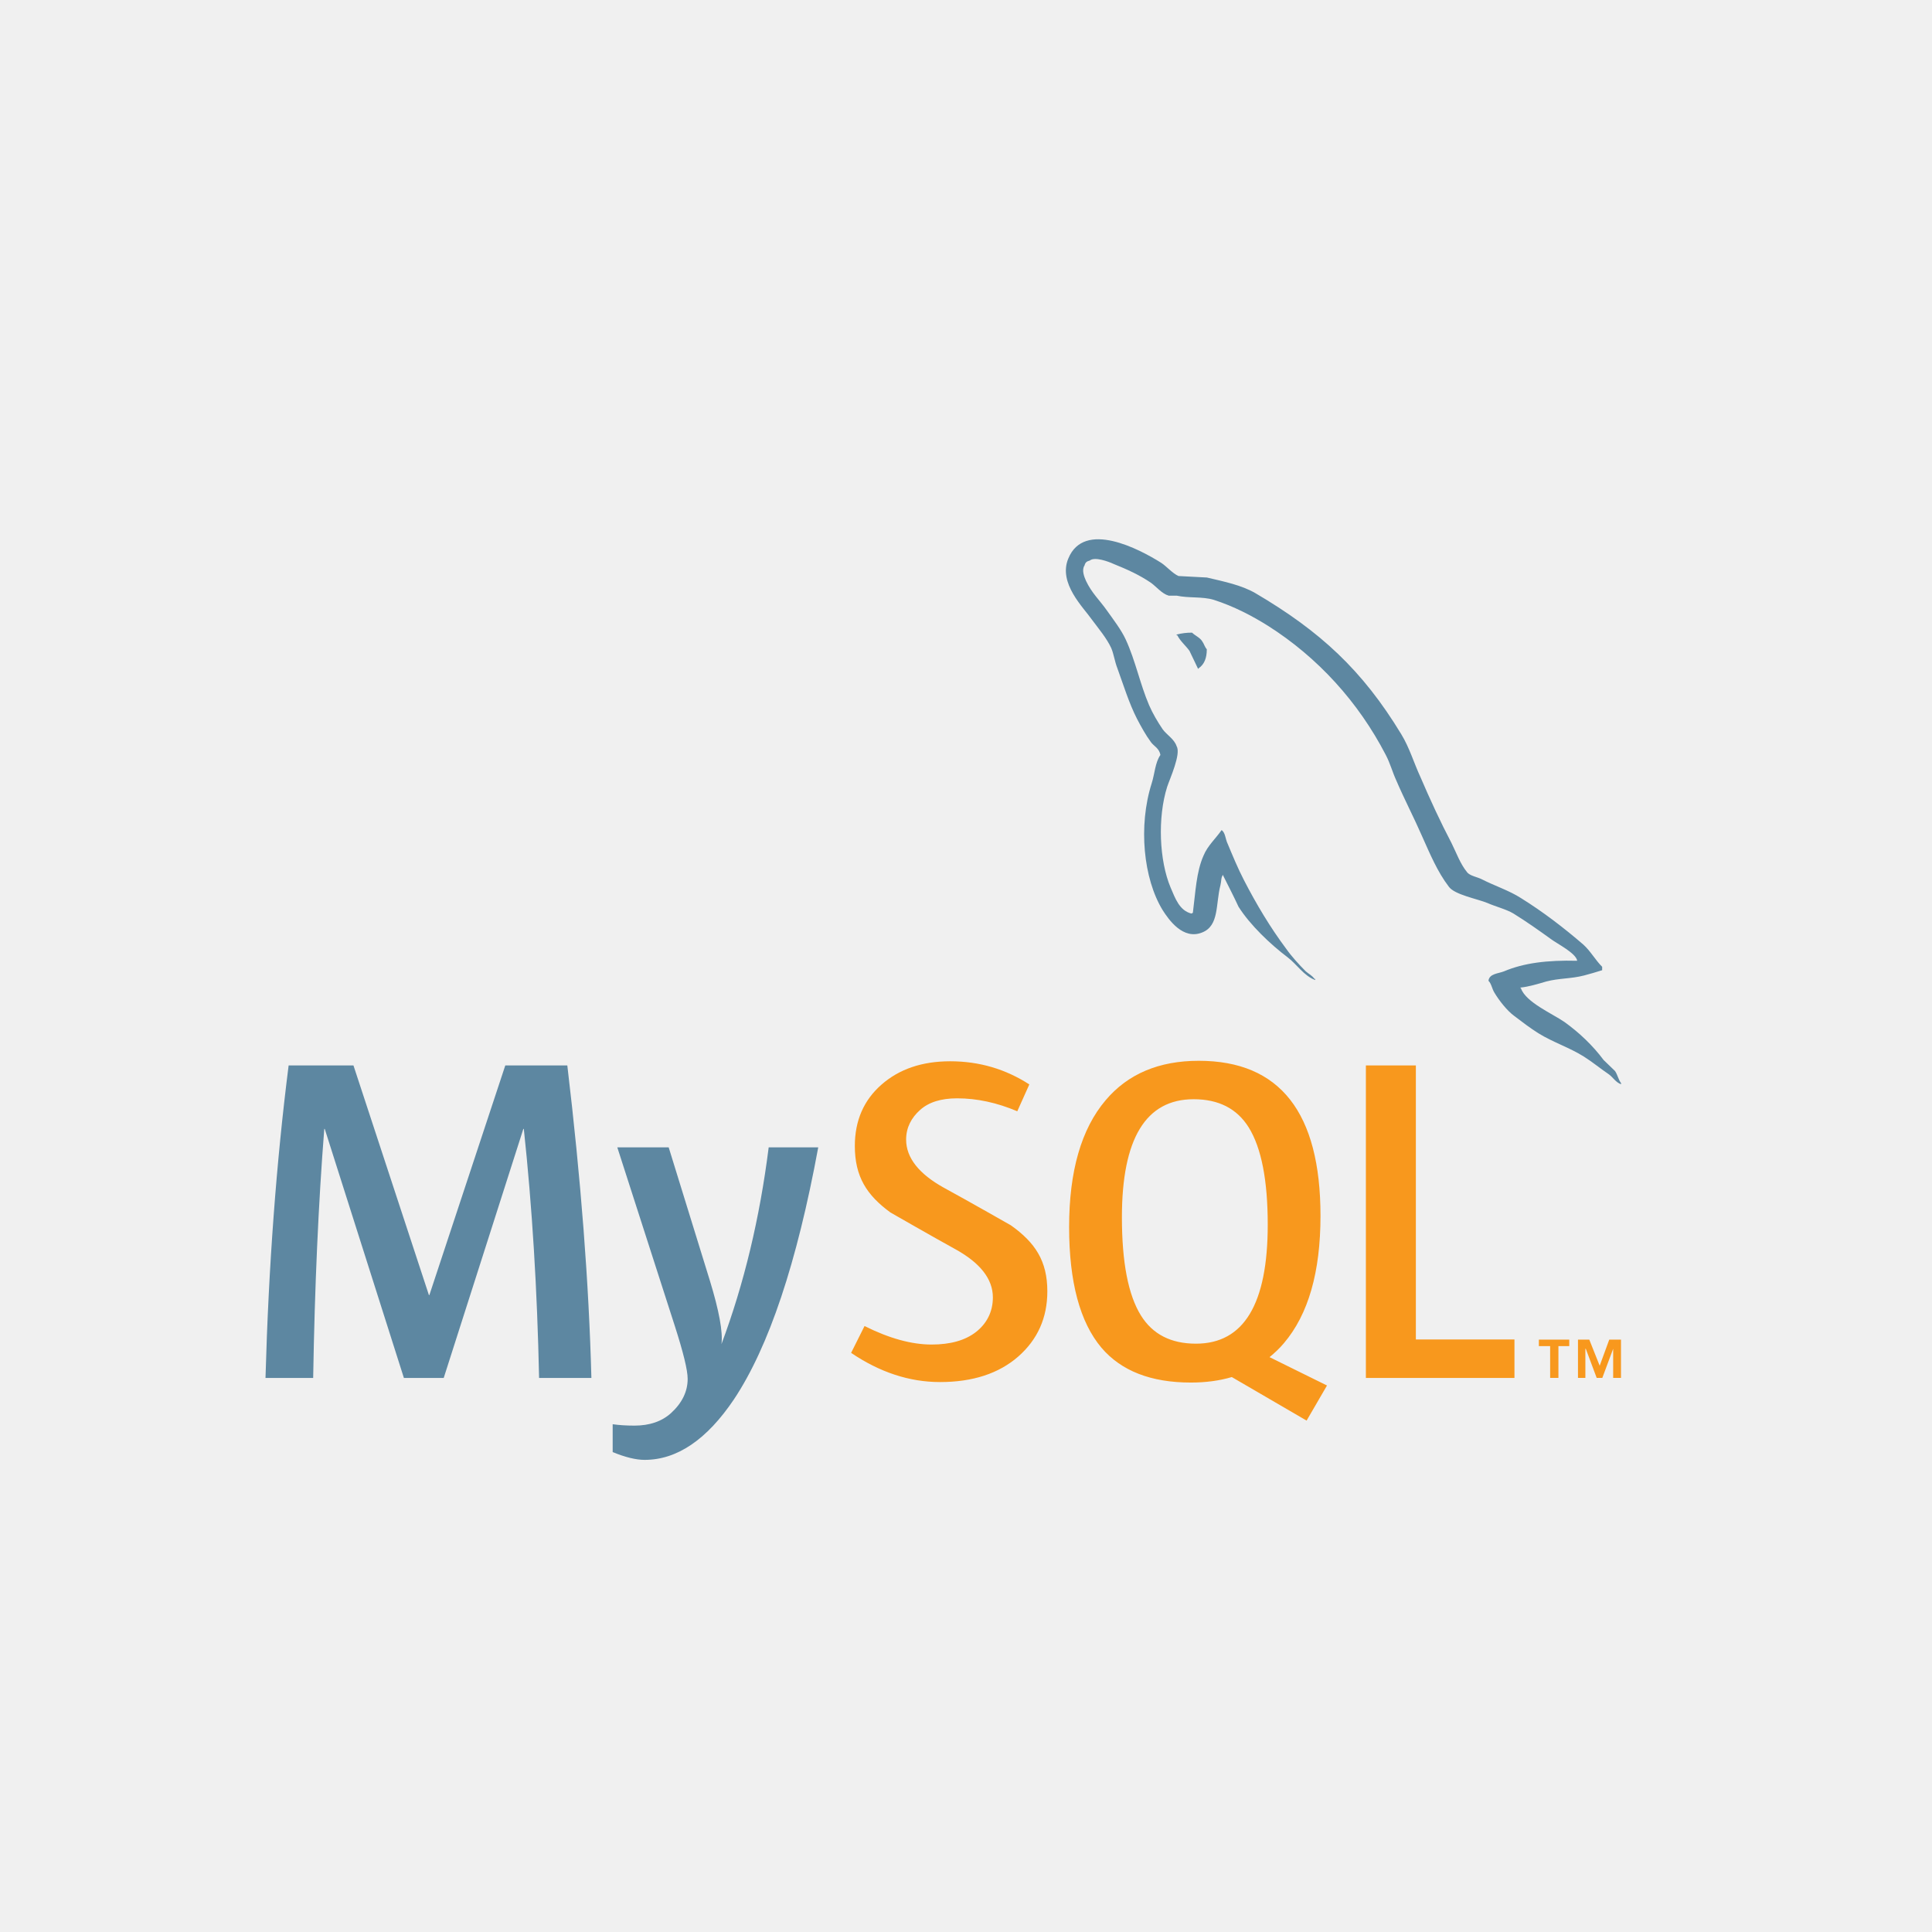
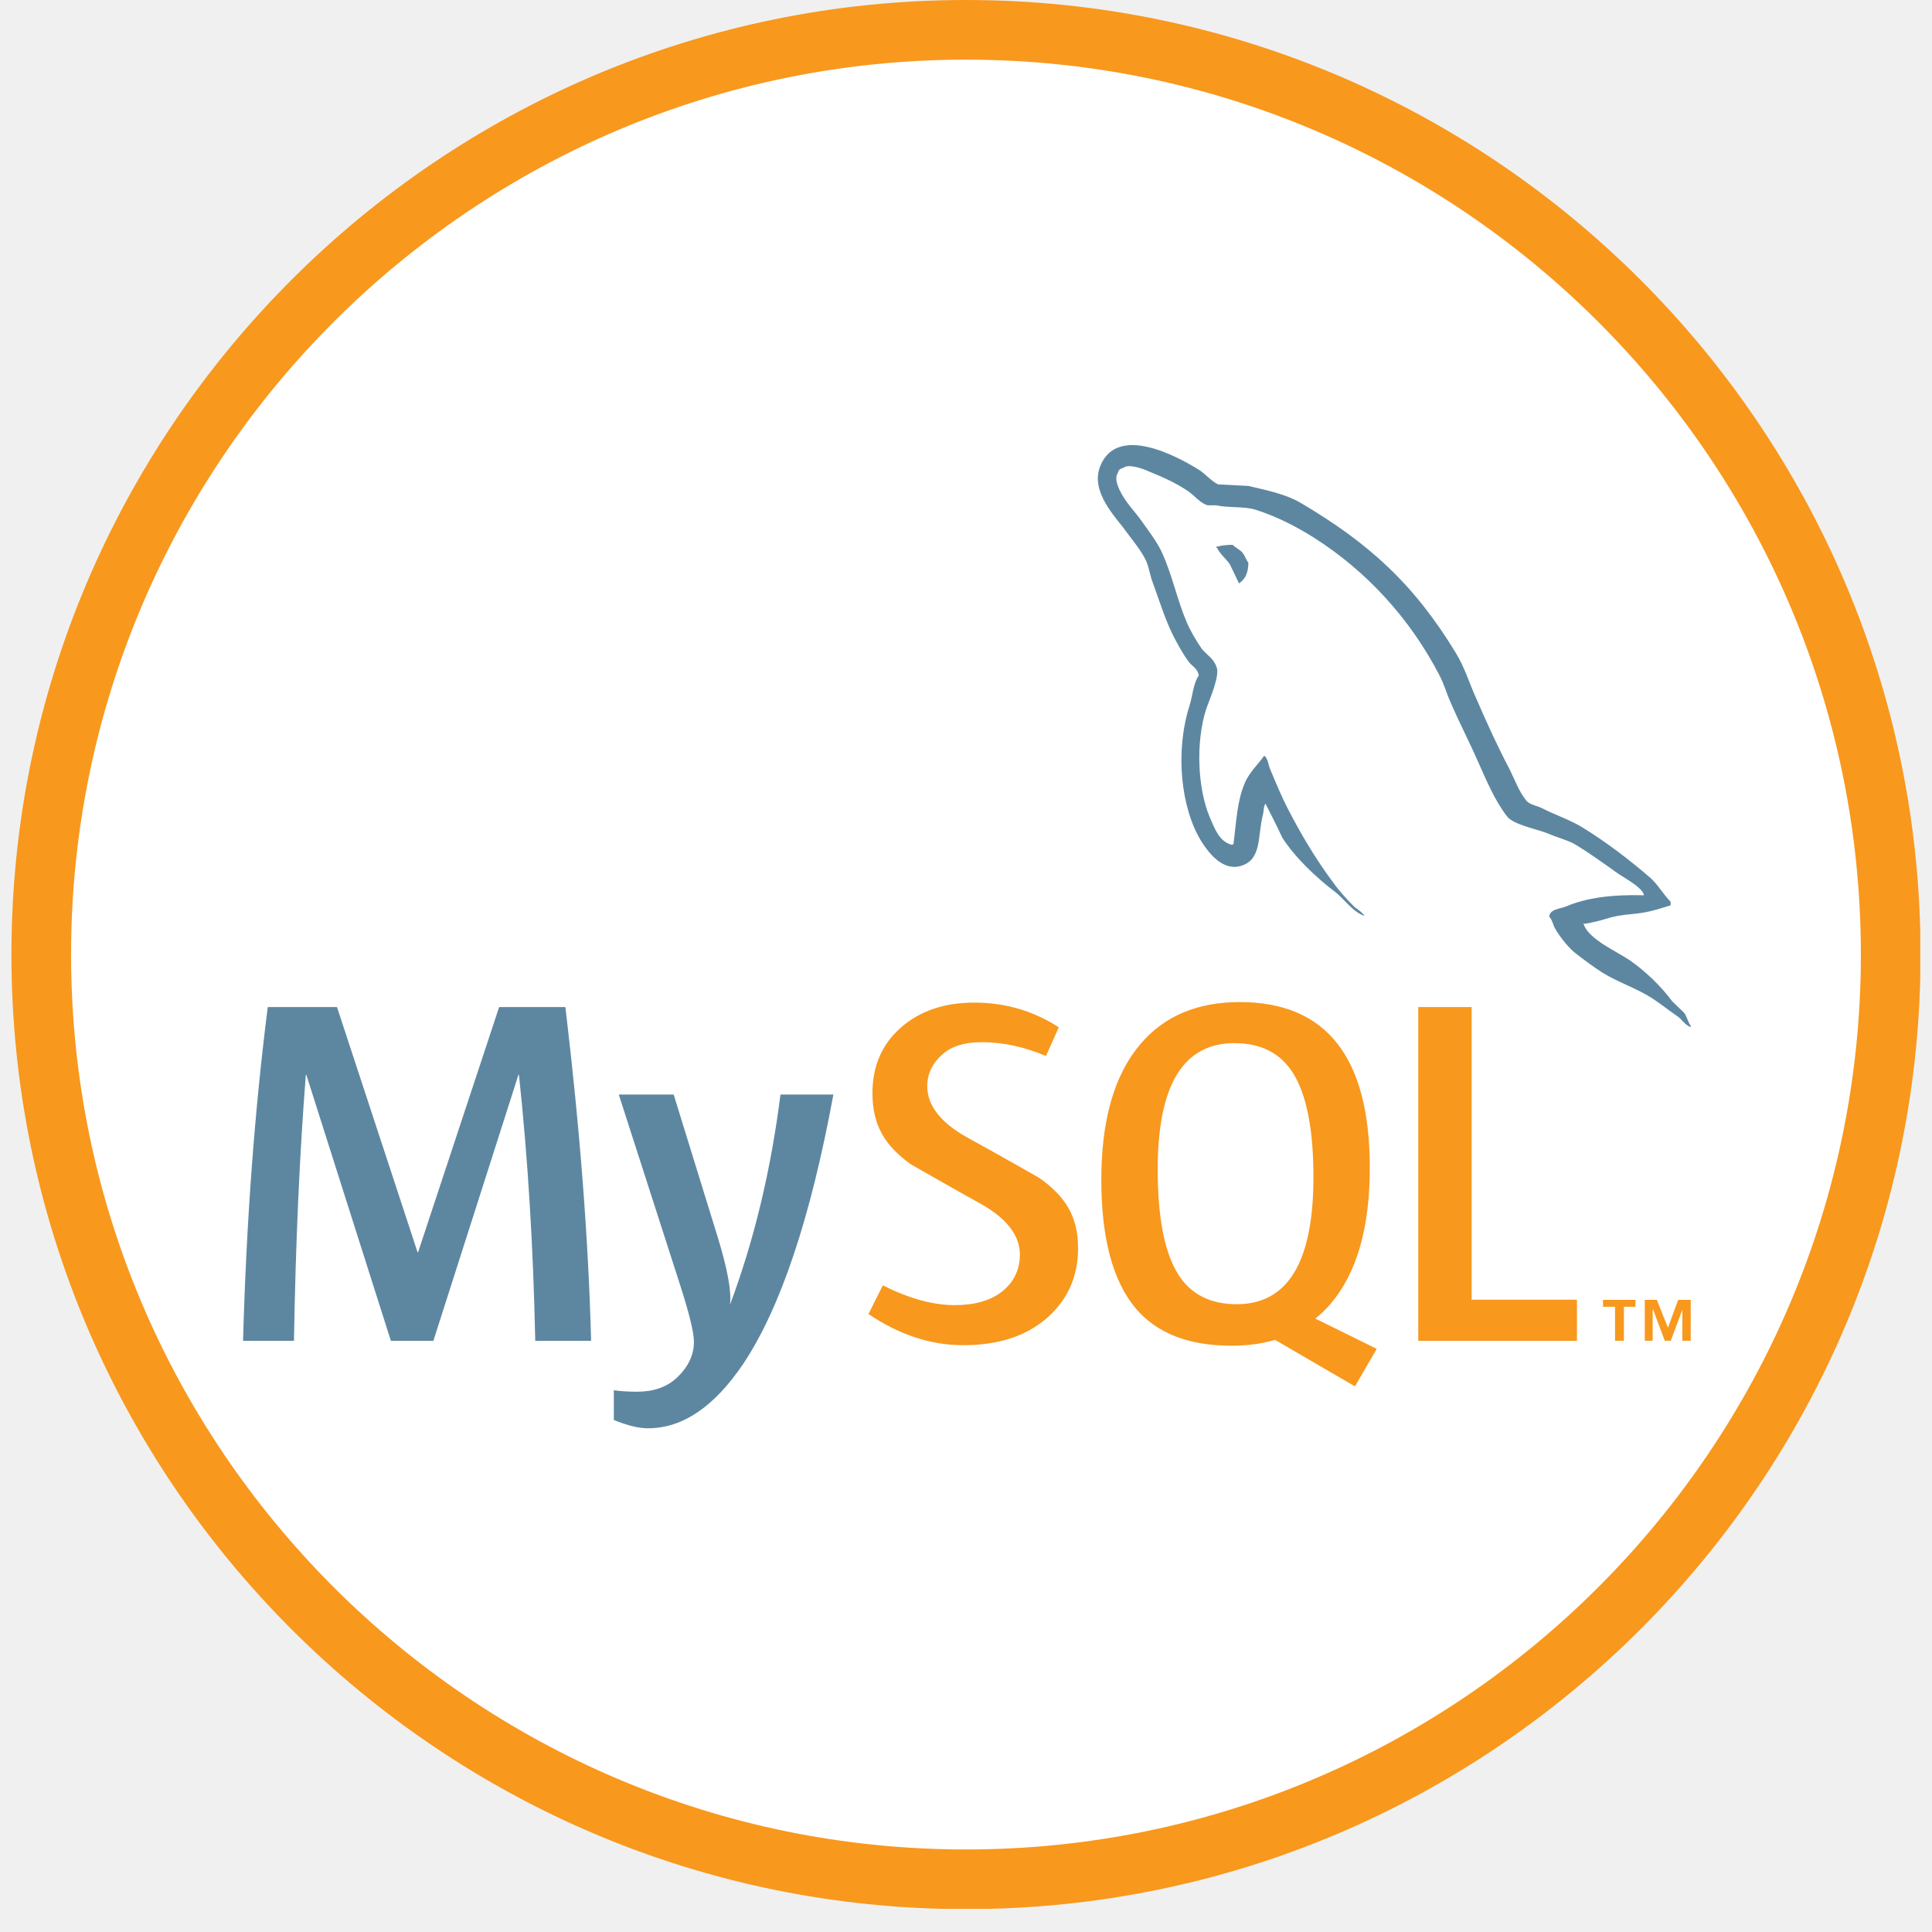
- <svg xmlns="http://www.w3.org/2000/svg" width="800px" height="800px" viewBox="-18.458 -22.75 191.151 191.151">
-   <path d="M-18.458 6.58h191.151v132.49H-18.458V6.58z" fill="none" />
-   <path d="M40.054 113.583h-5.175c-.183-8.735-.687-16.947-1.511-24.642h-.046l-7.879 24.642h-3.94l-7.832-24.642h-.045c-.581 7.388-.947 15.602-1.099 24.642H7.81c.304-10.993 1.068-21.299 2.289-30.919h6.414l7.465 22.719h.046l7.511-22.719h6.137c1.344 11.268 2.138 21.575 2.382 30.919M62.497 90.771c-2.107 11.434-4.887 19.742-8.337 24.928-2.688 3.992-5.633 5.99-8.84 5.99-.855 0-1.91-.258-3.16-.77v-2.757c.611.088 1.328.138 2.152.138 1.498 0 2.702-.412 3.62-1.238 1.098-1.006 1.647-2.137 1.647-3.388 0-.858-.428-2.612-1.282-5.268L42.618 90.77h5.084l4.076 13.19c.916 2.995 1.298 5.086 1.145 6.277 2.229-5.953 3.786-12.444 4.673-19.468h4.901v.002z" fill="#5d87a1" />
-   <path d="M131.382 113.583h-14.7V82.664h4.945v27.113h9.755v3.806zM112.834 114.33l-5.684-2.805c.504-.414.986-.862 1.42-1.381 2.416-2.838 3.621-7.035 3.621-12.594 0-10.229-4.014-15.346-12.045-15.346-3.938 0-7.01 1.298-9.207 3.895-2.414 2.84-3.619 7.022-3.619 12.551 0 5.435 1.068 9.422 3.205 11.951 1.955 2.291 4.902 3.438 8.843 3.438 1.47 0 2.819-.18 4.048-.543l7.4 4.308 2.018-3.474zm-18.413-6.934c-1.252-2.014-1.878-5.248-1.878-9.707 0-7.785 2.365-11.682 7.1-11.682 2.475 0 4.289.932 5.449 2.792 1.25 2.017 1.879 5.222 1.879 9.619 0 7.849-2.367 11.774-7.099 11.774-2.476.001-4.29-.928-5.451-2.796M85.165 105.013c0 2.622-.962 4.773-2.884 6.458-1.924 1.678-4.504 2.519-7.737 2.519-3.024 0-5.956-.966-8.794-2.888l1.329-2.655c2.442 1.223 4.653 1.831 6.638 1.831 1.863 0 3.319-.413 4.375-1.232 1.055-.822 1.684-1.975 1.684-3.433 0-1.837-1.281-3.407-3.631-4.722-2.167-1.19-6.501-3.678-6.501-3.678-2.349-1.712-3.525-3.55-3.525-6.578 0-2.506.877-4.529 2.632-6.068 1.757-1.545 4.024-2.315 6.803-2.315 2.87 0 5.479.769 7.829 2.291l-1.192 2.656c-2.01-.854-3.994-1.281-5.951-1.281-1.585 0-2.809.381-3.66 1.146-.858.762-1.387 1.737-1.387 2.933 0 1.828 1.308 3.418 3.722 4.759 2.196 1.192 6.638 3.723 6.638 3.723 2.409 1.709 3.612 3.53 3.612 6.534" fill="#f8981d" />
-   <path d="M137.59 72.308c-2.99-.076-5.305.225-7.248 1.047-.561.224-1.453.224-1.531.933.303.3.338.784.601 1.198.448.747 1.229 1.752 1.942 2.276.783.6 1.569 1.194 2.393 1.717 1.453.899 3.1 1.422 4.516 2.318.825.521 1.645 1.195 2.471 1.756.406.299.666.784 1.193.971v-.114c-.264-.336-.339-.822-.598-1.196l-1.122-1.082c-1.084-1.456-2.431-2.727-3.884-3.771-1.196-.824-3.812-1.944-4.297-3.322l-.076-.076c.822-.077 1.797-.375 2.578-.604 1.271-.335 2.43-.259 3.734-.594.6-.15 1.195-.338 1.797-.523v-.337c-.676-.673-1.158-1.567-1.869-2.203-1.902-1.643-3.998-3.25-6.164-4.595-1.16-.749-2.652-1.231-3.887-1.868-.445-.225-1.195-.336-1.457-.71-.67-.822-1.047-1.904-1.533-2.877-1.08-2.053-2.129-4.331-3.061-6.502-.674-1.456-1.084-2.91-1.906-4.257-3.85-6.35-8.031-10.196-14.457-13.971-1.381-.786-3.024-1.121-4.779-1.533l-2.803-.148c-.598-.262-1.197-.973-1.719-1.309-2.132-1.344-7.621-4.257-9.189-.411-1.01 2.431 1.494 4.821 2.354 6.054.635.856 1.458 1.83 1.902 2.802.263.635.337 1.309.6 1.98.598 1.644 1.157 3.473 1.943 5.007.41.782.857 1.604 1.381 2.312.3.414.822.597.936 1.272-.521.744-.562 1.867-.861 2.801-1.344 4.221-.819 9.45 1.086 12.552.596.934 2.018 2.99 3.92 2.202 1.684-.672 1.311-2.801 1.795-4.668.111-.451.038-.747.262-1.043v.073c.521 1.045 1.047 2.052 1.53 3.1 1.159 1.829 3.177 3.735 4.858 5.002.895.676 1.604 1.832 2.725 2.245V74.1h-.074c-.227-.335-.559-.485-.857-.745-.674-.673-1.42-1.495-1.943-2.241-1.566-2.093-2.952-4.41-4.182-6.801-.602-1.16-1.121-2.428-1.606-3.586-.226-.447-.226-1.121-.601-1.346-.562.821-1.381 1.532-1.791 2.538-.711 1.609-.785 3.588-1.049 5.646l-.147.072c-1.19-.299-1.604-1.53-2.056-2.575-1.119-2.654-1.307-6.914-.336-9.976.26-.783 1.385-3.249.936-3.995-.225-.715-.973-1.122-1.383-1.685-.482-.708-1.01-1.604-1.346-2.39-.896-2.091-1.347-4.408-2.312-6.498-.451-.974-1.234-1.982-1.868-2.879-.712-1.008-1.495-1.718-2.058-2.913-.186-.411-.447-1.083-.148-1.53.073-.3.225-.412.523-.487.484-.409 1.867.111 2.352.336 1.385.56 2.543 1.083 3.699 1.867.523.375 1.084 1.085 1.755 1.272h.786c1.193.26 2.538.072 3.661.41 1.979.636 3.772 1.569 5.38 2.576 4.893 3.103 8.928 7.512 11.652 12.778.447.858.637 1.644 1.045 2.539.787 1.832 1.76 3.7 2.541 5.493.785 1.755 1.533 3.547 2.654 5.005.559.784 2.805 1.195 3.812 1.606.745.335 1.905.633 2.577 1.044 1.271.783 2.537 1.682 3.732 2.543.595.448 2.465 1.382 2.576 2.13M99.484 39.844a5.82 5.82 0 0 0-1.529.188v.075h.072c.301.597.824 1.011 1.197 1.532.301.599.562 1.193.857 1.791l.072-.074c.527-.373.789-.971.789-1.868-.227-.264-.262-.522-.451-.784-.22-.374-.705-.56-1.007-.86" fill="#5d87a1" />
-   <path d="M141.148 113.578h.774v-3.788h-1.161l-.947 2.585-1.029-2.585h-1.118v3.788h.731v-2.882h.041l1.078 2.882h.557l1.074-2.882v2.882zm-6.235 0h.819v-3.146h1.072v-.643h-3.008v.643h1.115l.002 3.146z" fill="#f8981d" />
+ <svg xmlns="http://www.w3.org/2000/svg" width="500" zoomAndPan="magnify" viewBox="0 0 375 375" height="500" preserveAspectRatio="xMidYMid meet" version="1.0">
+   <defs>
+     <clipPath id="1167ca5d42">
+       <path d="M 2.219 0 L 372.719 0 L 372.719 370.5 L 2.219 370.5 Z M 2.219 0 " clip-rule="nonzero" />
+     </clipPath>
+   </defs>
+   <path fill="#ffffff" d="M 366.988 185.277 C 366.988 284.402 286.621 364.77 187.496 364.77 C 88.371 364.77 8.008 284.402 8.008 185.277 C 8.008 86.156 88.371 5.789 187.496 5.789 C 286.621 5.789 366.988 86.156 366.988 185.277 Z M 366.988 185.277 " fill-opacity="1" fill-rule="nonzero" />
+   <g clip-path="url(#1167ca5d42)">
+     <path fill="#f8981d" d="M 187.496 0 C 85.363 0 2.219 83.145 2.219 185.277 C 2.219 287.414 85.363 370.559 187.496 370.559 C 289.633 370.559 372.777 287.414 372.777 185.277 C 372.777 83.145 289.633 0 187.496 0 Z M 187.496 358.98 C 91.73 358.98 13.797 281.047 13.797 185.277 C 13.797 89.512 91.73 11.578 187.496 11.578 C 283.262 11.578 361.195 89.512 361.195 185.277 C 361.195 281.047 283.262 358.98 187.496 358.98 Z M 187.496 358.98 " fill-opacity="1" fill-rule="nonzero" />
+   </g>
+   <path fill="#5d87a1" d="M 114.734 260.25 L 103.891 260.25 C 103.508 241.945 102.453 224.742 100.727 208.617 L 100.629 208.617 L 84.121 260.25 L 75.867 260.25 L 59.457 208.617 L 59.363 208.617 C 58.145 224.098 57.379 241.309 57.059 260.25 L 47.176 260.25 C 47.812 237.215 49.414 215.621 51.973 195.469 L 65.41 195.469 L 81.051 243.066 L 81.148 243.066 L 96.883 195.469 L 109.742 195.469 C 112.559 219.074 114.223 240.672 114.734 260.25 M 161.758 212.453 C 157.34 236.41 151.516 253.816 144.289 264.684 C 138.656 273.047 132.484 277.23 125.766 277.23 C 123.977 277.23 121.766 276.691 119.145 275.617 L 119.145 269.844 C 120.426 270.027 121.93 270.133 123.656 270.133 C 126.793 270.133 129.316 269.27 131.238 267.539 C 133.539 265.43 134.691 263.059 134.691 260.438 C 134.691 258.641 133.793 254.965 132.004 249.402 L 120.105 212.449 L 130.758 212.449 L 139.297 240.086 C 141.219 246.363 142.016 250.742 141.695 253.238 C 146.367 240.766 149.629 227.164 151.488 212.449 L 161.758 212.449 Z M 161.758 212.453 " fill-opacity="1" fill-rule="nonzero" />
+   <path fill="#f8981d" d="M 306.086 260.25 L 275.285 260.25 L 275.285 195.469 L 285.645 195.469 L 285.645 252.273 L 306.086 252.273 Z M 267.223 261.812 L 255.312 255.938 C 256.371 255.07 257.379 254.129 258.289 253.043 C 263.352 247.098 265.875 238.305 265.875 226.656 C 265.875 205.223 257.465 194.504 240.637 194.504 C 232.387 194.504 225.949 197.223 221.348 202.664 C 216.289 208.613 213.766 217.375 213.766 228.961 C 213.766 240.348 216.004 248.703 220.48 254 C 224.578 258.801 230.75 261.203 239.008 261.203 C 242.09 261.203 244.914 260.828 247.488 260.066 L 262.996 269.094 Z M 228.645 247.285 C 226.02 243.066 224.707 236.289 224.707 226.949 C 224.707 210.637 229.664 202.473 239.586 202.473 C 244.77 202.473 248.57 204.426 251 208.32 C 253.621 212.547 254.938 219.262 254.938 228.477 C 254.938 244.922 249.98 253.145 240.062 253.145 C 234.875 253.145 231.074 251.199 228.645 247.285 M 209.25 242.293 C 209.25 247.785 207.234 252.293 203.207 255.824 C 199.176 259.34 193.77 261.102 186.996 261.102 C 180.66 261.102 174.52 259.078 168.57 255.051 L 171.355 249.488 C 176.473 252.051 181.105 253.324 185.266 253.324 C 189.168 253.324 192.219 252.457 194.43 250.742 C 196.641 249.02 197.961 246.605 197.961 243.551 C 197.961 239.699 195.273 236.41 190.352 233.656 C 185.812 231.164 176.73 225.949 176.73 225.949 C 171.809 222.363 169.344 218.512 169.344 212.168 C 169.344 206.918 171.184 202.68 174.859 199.453 C 178.539 196.219 183.289 194.605 189.113 194.605 C 195.125 194.605 200.594 196.215 205.516 199.402 L 203.02 204.969 C 198.809 203.18 194.652 202.285 190.551 202.285 C 187.23 202.285 184.664 203.082 182.883 204.688 C 181.086 206.281 179.977 208.324 179.977 210.832 C 179.977 214.66 182.715 217.992 187.773 220.801 C 192.375 223.301 201.684 228.602 201.684 228.602 C 206.73 232.184 209.25 236 209.25 242.293 " fill-opacity="1" fill-rule="nonzero" />
+   <path fill="#5d87a1" d="M 319.09 173.77 C 312.828 173.609 307.977 174.242 303.906 175.961 C 302.73 176.434 300.859 176.434 300.699 177.918 C 301.332 178.547 301.406 179.559 301.957 180.426 C 302.895 181.992 304.531 184.098 306.027 185.195 C 307.664 186.453 309.312 187.699 311.039 188.793 C 314.082 190.676 317.535 191.773 320.5 193.648 C 322.23 194.742 323.949 196.152 325.68 197.328 C 326.527 197.957 327.074 198.973 328.18 199.363 L 328.18 199.125 C 327.625 198.422 327.469 197.402 326.926 196.621 L 324.574 194.352 C 322.305 191.301 319.48 188.637 316.438 186.453 C 313.93 184.727 308.449 182.379 307.434 179.492 L 307.273 179.332 C 308.996 179.172 311.039 178.547 312.676 178.066 C 315.34 177.363 317.766 177.523 320.5 176.82 C 321.758 176.508 323.004 176.113 324.266 175.727 L 324.266 175.02 C 322.848 173.609 321.836 171.738 320.348 170.402 C 316.363 166.961 311.973 163.594 307.434 160.777 C 305.004 159.207 301.875 158.199 299.289 156.863 C 298.355 156.391 296.785 156.16 296.238 155.375 C 294.832 153.652 294.043 151.387 293.023 149.348 C 290.762 145.047 288.562 140.273 286.609 135.723 C 285.199 132.672 284.34 129.629 282.617 126.805 C 274.551 113.5 265.793 105.441 252.328 97.531 C 249.434 95.887 245.992 95.184 242.316 94.32 L 236.441 94.012 C 235.188 93.461 233.934 91.973 232.84 91.27 C 228.371 88.453 216.871 82.348 213.586 90.406 C 211.473 95.5 216.719 100.508 218.52 103.09 C 219.852 104.887 221.574 106.926 222.504 108.961 C 223.055 110.293 223.211 111.703 223.762 113.109 C 225.016 116.555 226.188 120.387 227.832 123.602 C 228.691 125.238 229.629 126.961 230.727 128.445 C 231.355 129.312 232.449 129.695 232.688 131.109 C 231.594 132.668 231.508 135.023 230.883 136.98 C 228.066 145.824 229.168 156.777 233.16 163.277 C 234.406 165.234 237.387 169.543 241.371 167.891 C 244.898 166.484 244.117 162.023 245.133 158.113 C 245.363 157.168 245.211 156.547 245.68 155.926 L 245.68 156.078 C 246.773 158.27 247.875 160.379 248.887 162.574 C 251.316 166.406 255.543 170.398 259.066 173.055 C 260.941 174.473 262.426 176.895 264.773 177.758 L 264.773 177.523 L 264.621 177.523 C 264.145 176.82 263.449 176.508 262.824 175.961 C 261.414 174.551 259.848 172.832 258.754 171.266 C 255.473 166.883 252.57 162.027 249.992 157.02 C 248.73 154.586 247.641 151.93 246.625 149.504 C 246.152 148.566 246.152 147.156 245.367 146.684 C 244.191 148.406 242.473 149.895 241.613 152 C 240.125 155.375 239.969 159.52 239.418 163.832 L 239.109 163.98 C 236.617 163.355 235.75 160.777 234.801 158.586 C 232.457 153.027 232.062 144.102 234.098 137.684 C 234.641 136.043 237 130.879 236.059 129.316 C 235.586 127.816 234.02 126.965 233.16 125.785 C 232.152 124.301 231.043 122.426 230.34 120.777 C 228.465 116.395 227.52 111.543 225.496 107.164 C 224.551 105.121 222.91 103.012 221.582 101.129 C 220.09 99.02 218.449 97.531 217.27 95.027 C 216.879 94.164 216.332 92.758 216.961 91.82 C 217.113 91.191 217.434 90.957 218.055 90.801 C 219.07 89.945 221.969 91.035 222.984 91.504 C 225.887 92.68 228.312 93.773 230.734 95.418 C 231.828 96.203 233.004 97.691 234.41 98.082 L 236.059 98.082 C 238.559 98.625 241.375 98.234 243.73 98.941 C 247.875 100.273 251.633 102.227 255 104.34 C 265.254 110.84 273.707 120.078 279.414 131.109 C 280.352 132.91 280.75 134.555 281.605 136.43 C 283.254 140.27 285.293 144.184 286.926 147.938 C 288.574 151.617 290.141 155.371 292.488 158.426 C 293.66 160.07 298.367 160.93 300.477 161.789 C 302.035 162.492 304.465 163.117 305.875 163.977 C 308.539 165.617 311.191 167.504 313.695 169.305 C 314.941 170.246 318.859 172.203 319.09 173.77 M 239.25 105.75 C 238.164 105.738 237.098 105.871 236.047 106.145 L 236.047 106.301 L 236.199 106.301 C 236.828 107.551 237.926 108.418 238.707 109.512 C 239.336 110.766 239.883 112.012 240.504 113.266 L 240.652 113.109 C 241.758 112.328 242.305 111.074 242.305 109.195 C 241.832 108.641 241.758 108.102 241.359 107.551 C 240.898 106.77 239.883 106.379 239.25 105.75 " fill-opacity="1" fill-rule="nonzero" />
+   <path fill="#f8981d" d="M 326.547 260.238 L 328.168 260.238 L 328.168 252.301 L 325.734 252.301 L 323.75 257.719 L 321.594 252.301 L 319.254 252.301 L 319.254 260.238 L 320.785 260.238 L 320.785 254.199 L 320.871 254.199 L 323.129 260.238 L 324.297 260.238 L 326.547 254.199 Z M 313.48 260.238 L 315.199 260.238 L 315.199 253.645 L 317.445 253.645 L 317.445 252.301 L 311.141 252.301 L 311.141 253.645 L 313.477 253.645 Z M 313.48 260.238 " fill-opacity="1" fill-rule="nonzero" />
</svg>
